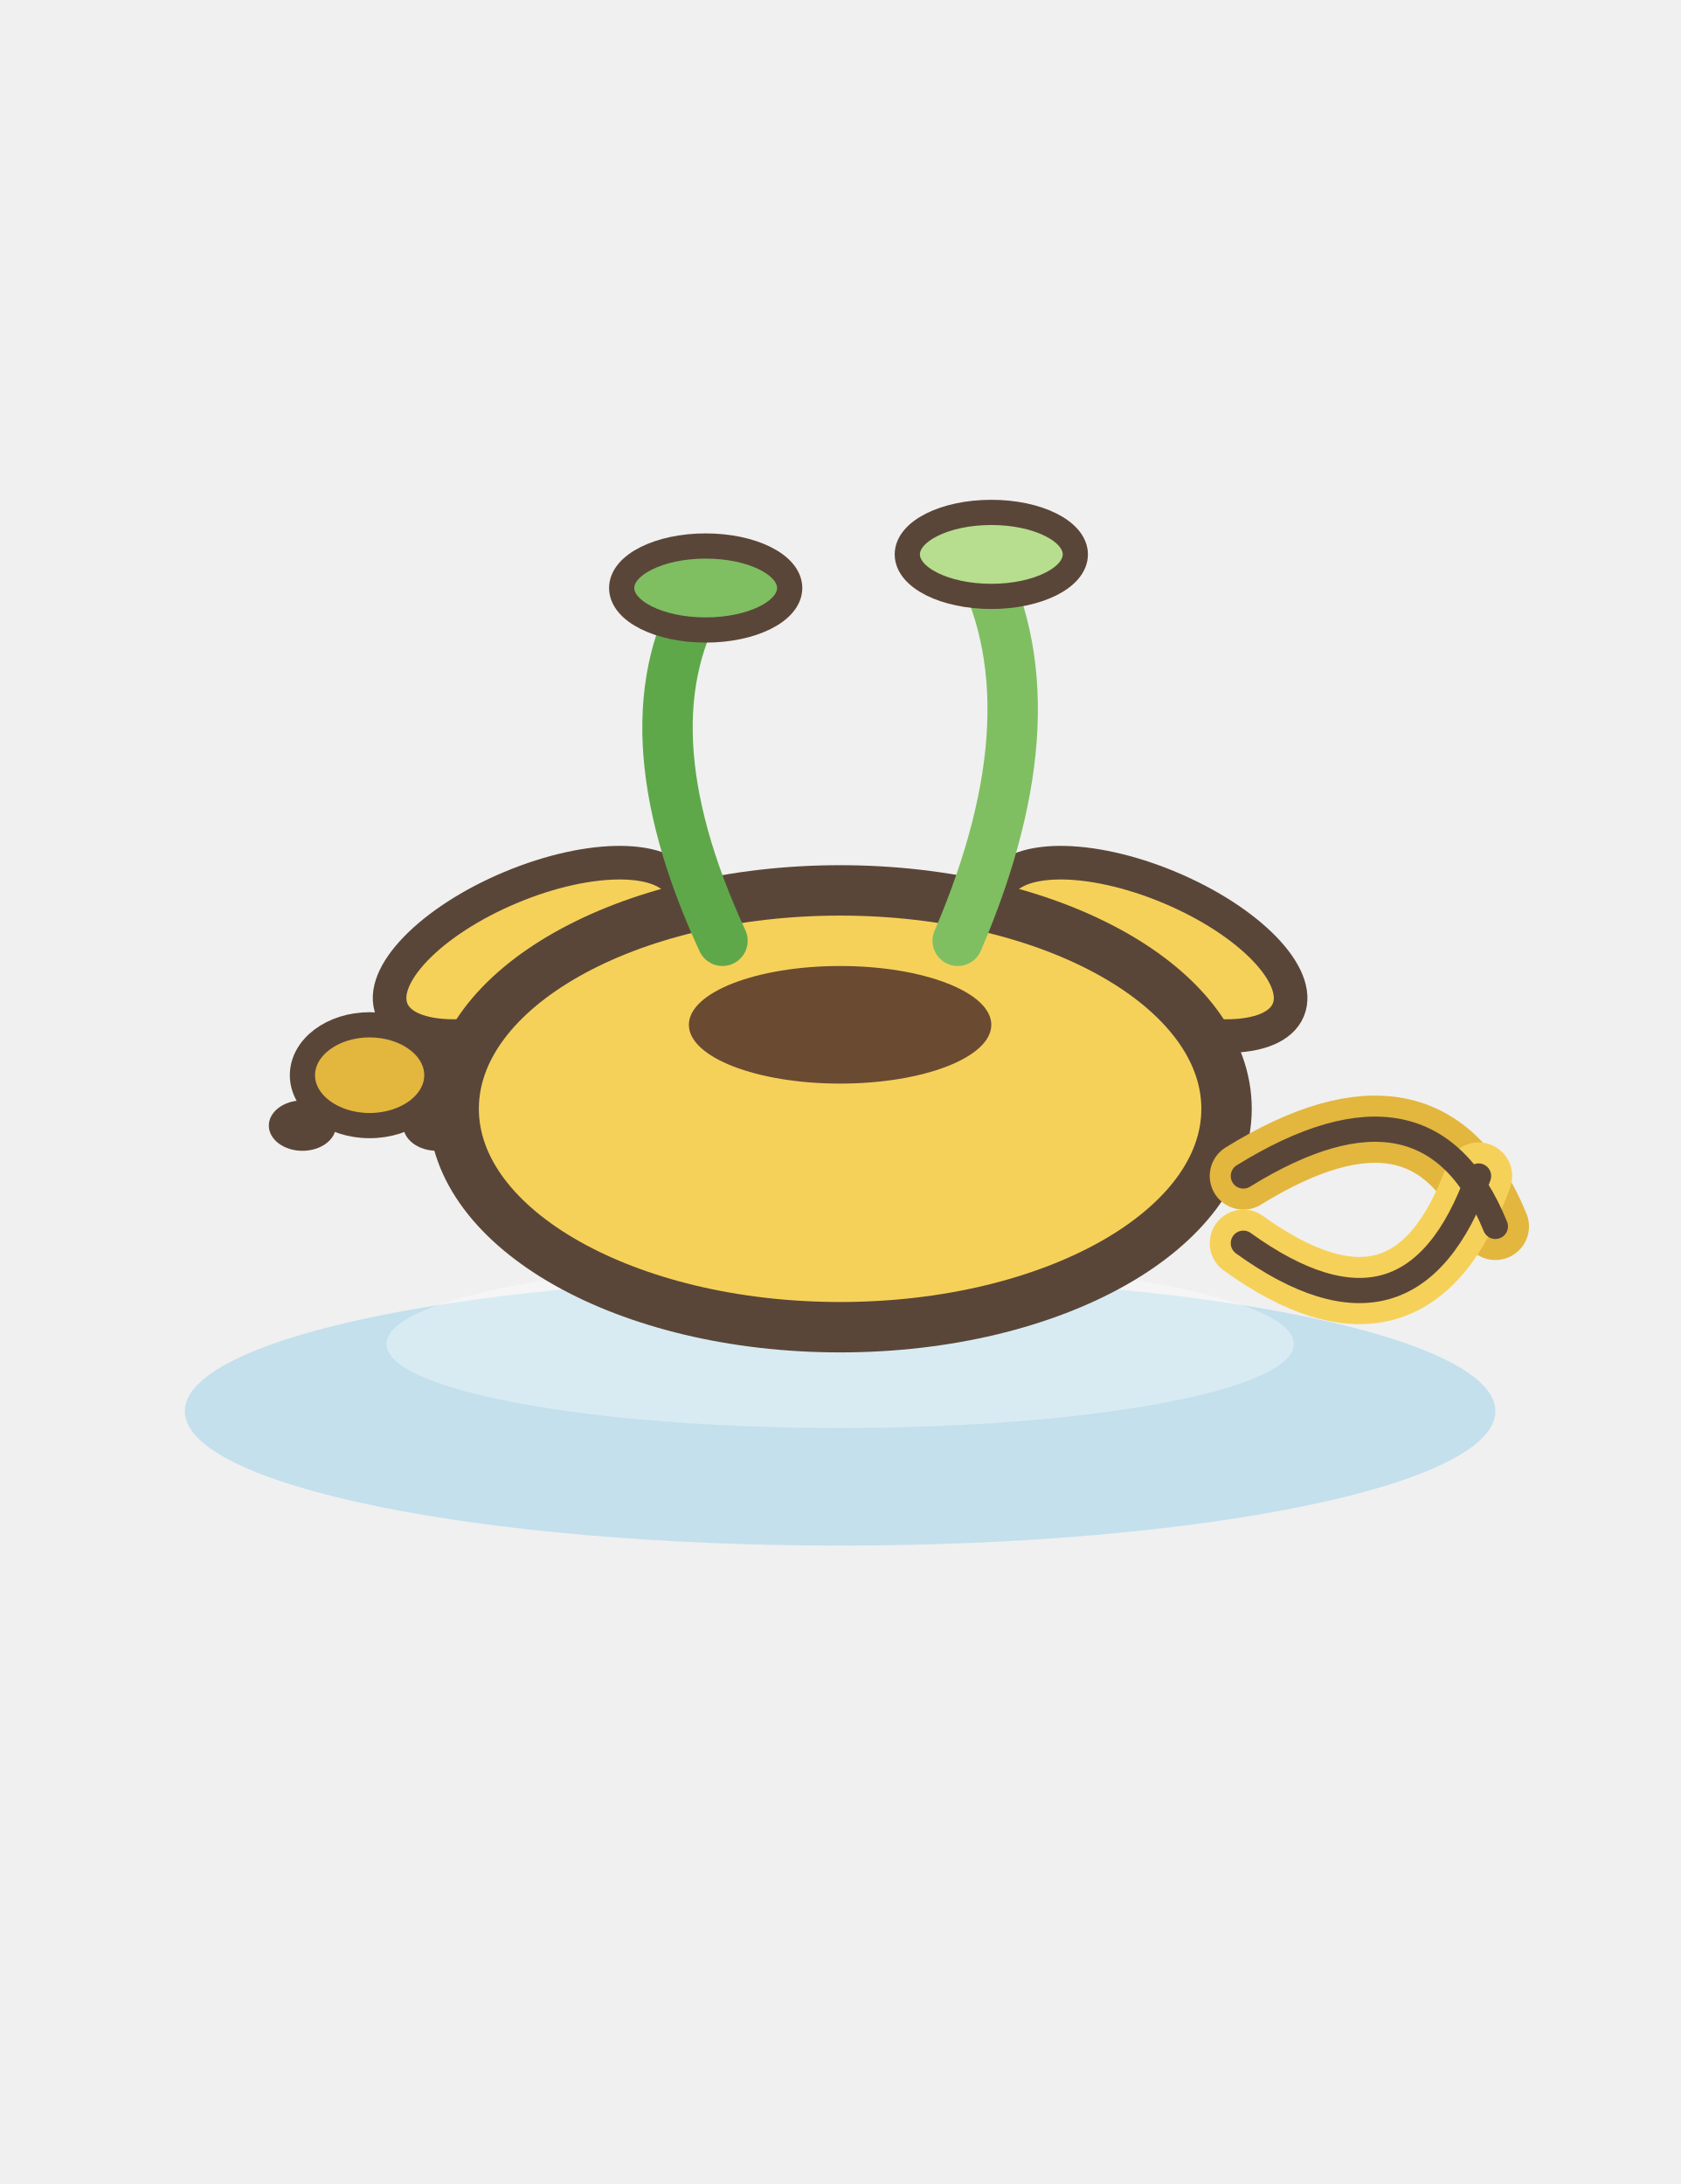
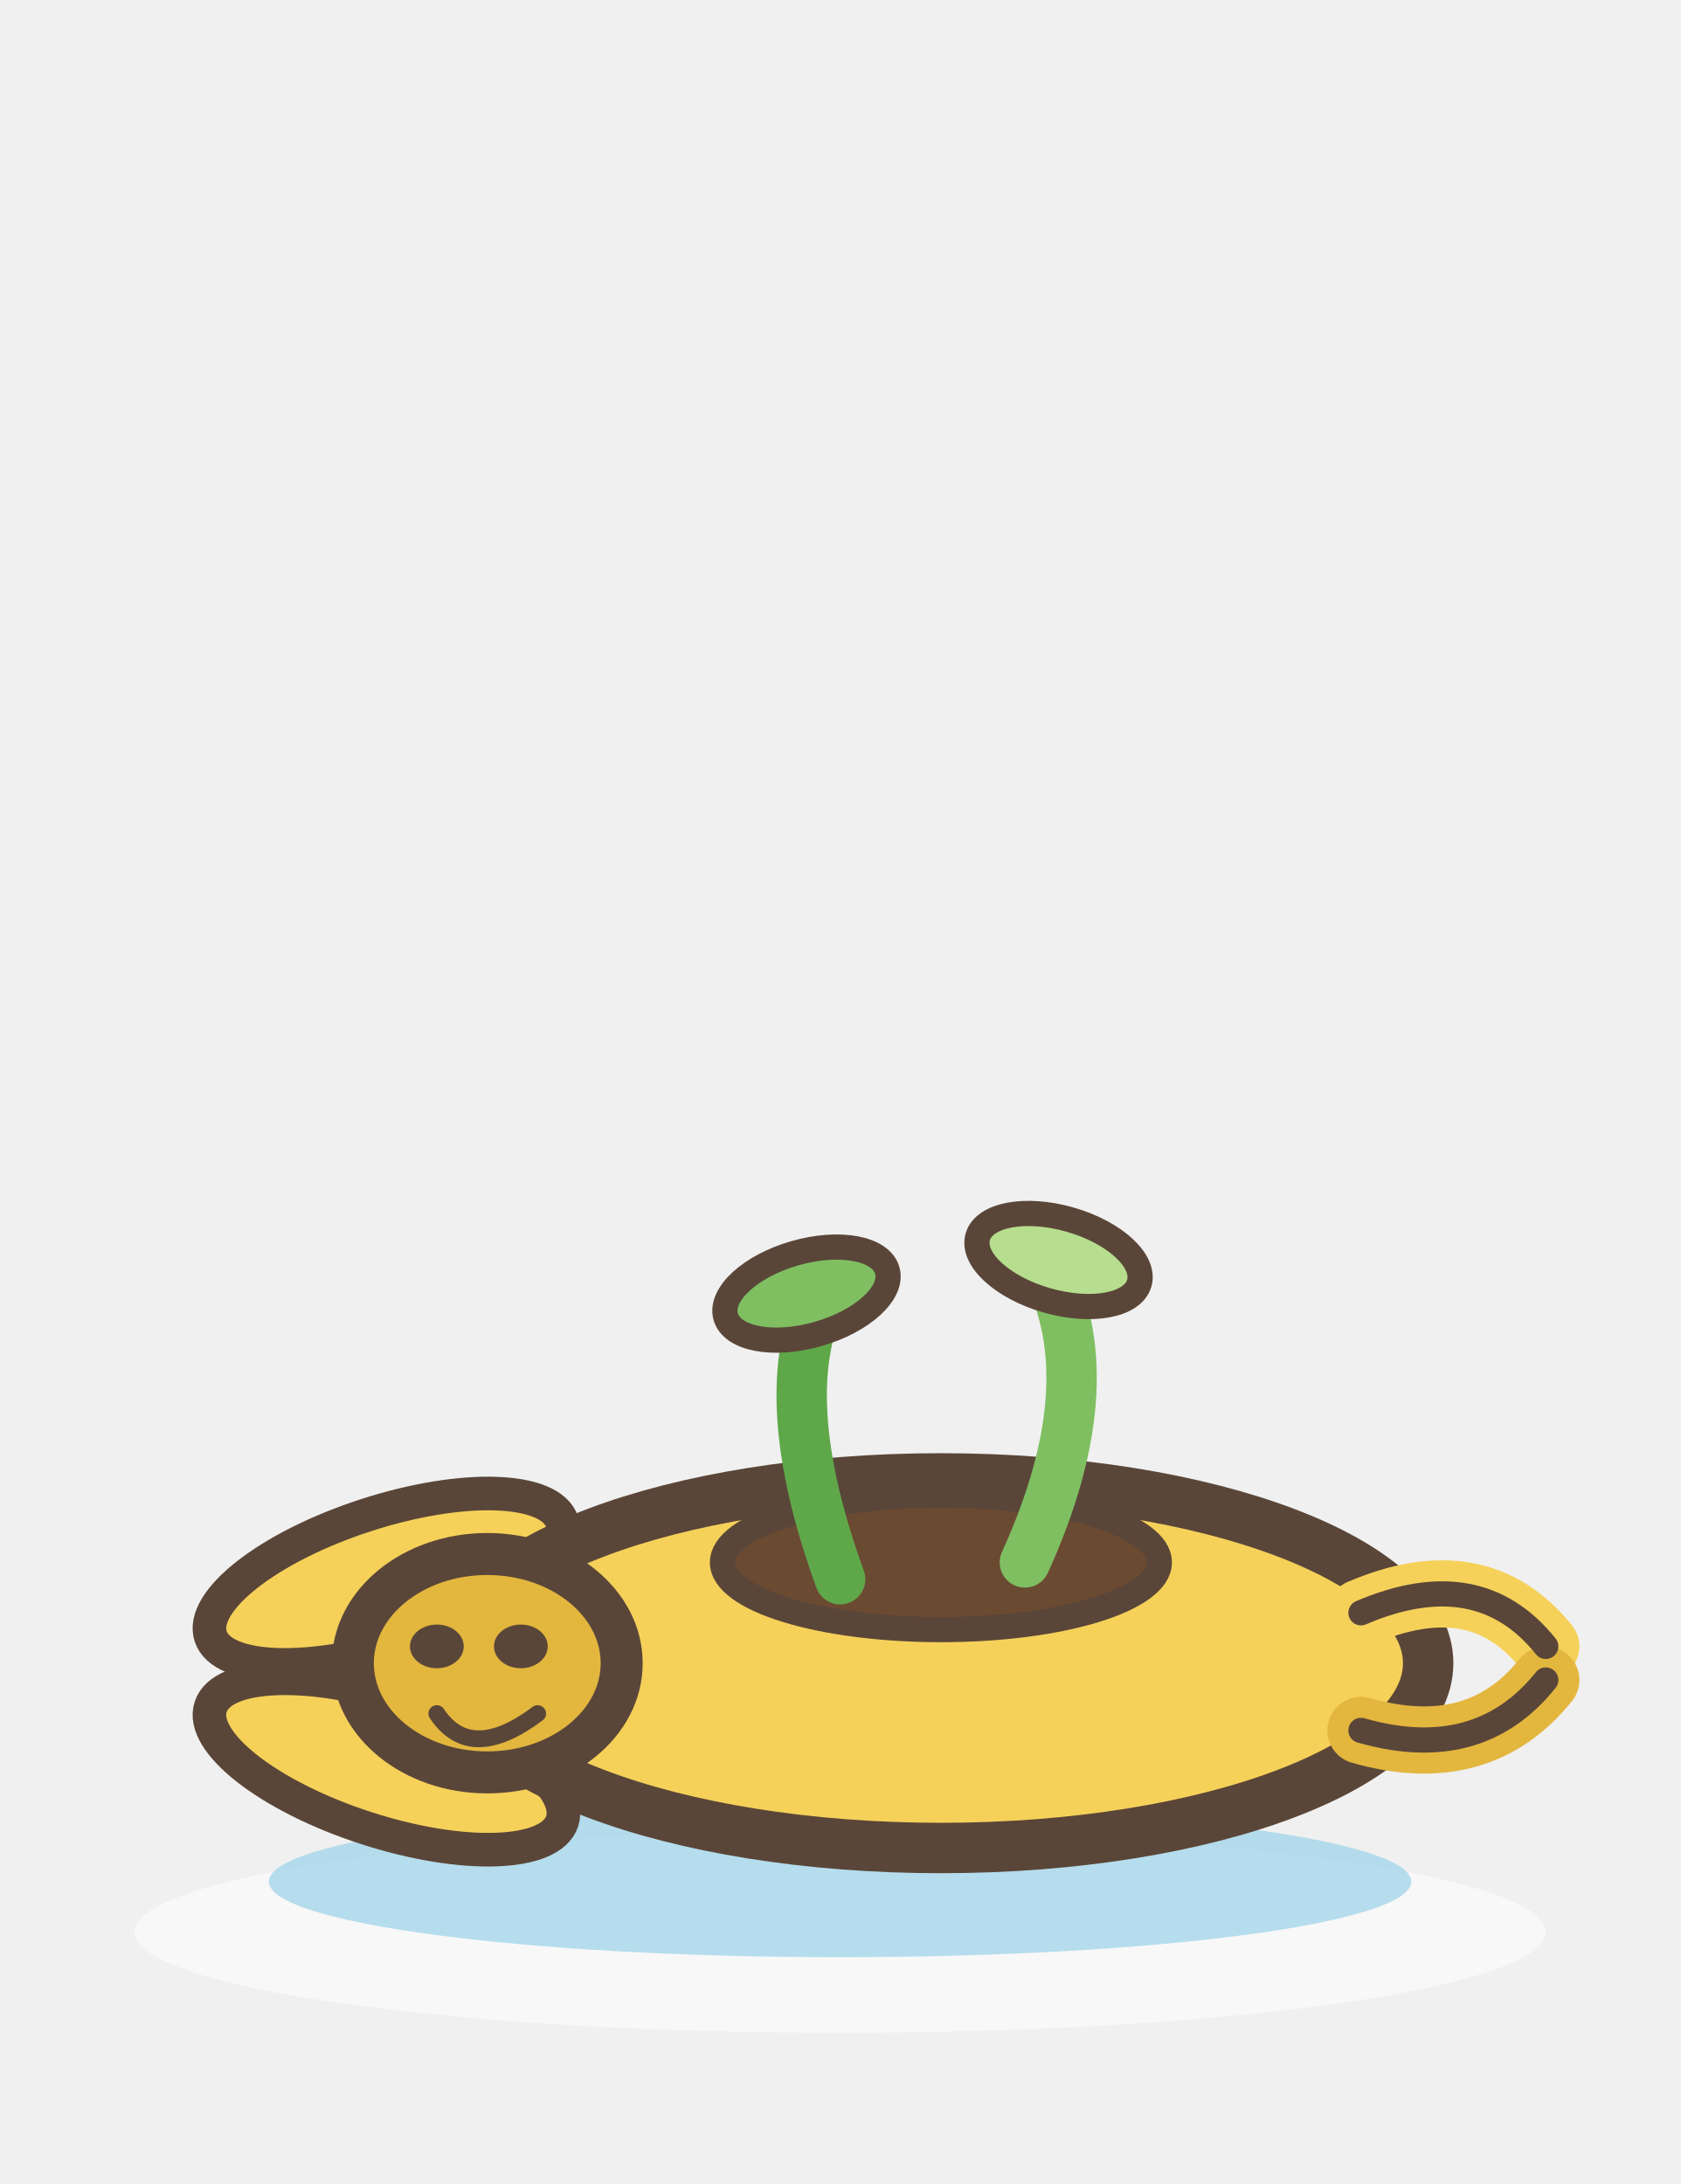
<svg xmlns="http://www.w3.org/2000/svg" width="200" height="260" viewBox="0 0 200 260" fill="none">
-   <ellipse cx="100" cy="168" rx="78" ry="16" fill="#9fd4ea" opacity="0.55" />
-   <ellipse cx="100" cy="160" rx="54" ry="10" fill="#ffffff" opacity="0.35" />
-   <ellipse cx="64.9" cy="118" rx="18.7" ry="8" fill="#f6d15a" stroke="#5a4638" stroke-width="4" transform="rotate(-22.7 52 118)" />
-   <ellipse cx="135.1" cy="118" rx="18.7" ry="8" fill="#f6d15a" stroke="#5a4638" stroke-width="4" transform="rotate(22.7 148 118)" />
-   <ellipse cx="100" cy="132" rx="46" ry="26" fill="#f6d15a" stroke="#5a4638" stroke-width="6" />
-   <ellipse cx="100" cy="122" rx="18" ry="7" fill="#6b4a32" />
-   <path d="M86 112 Q74 86 84 70" stroke="#5fa84a" stroke-width="6" stroke-linecap="round" />
-   <path d="M114 112 Q126 84 116 66" stroke="#7fbf62" stroke-width="6" stroke-linecap="round" />
-   <ellipse cx="84" cy="70" rx="10" ry="5" fill="#7fbf62" stroke="#5a4638" stroke-width="3" />
-   <ellipse cx="118" cy="66" rx="10" ry="5" fill="#b6de8e" stroke="#5a4638" stroke-width="3" />
-   <ellipse cx="44" cy="128" rx="8" ry="6" fill="#e3b63e" stroke="#5a4638" stroke-width="3" />
-   <ellipse cx="36" cy="134" rx="4" ry="3" fill="#5a4638" />
-   <ellipse cx="52" cy="134" rx="4" ry="3" fill="#5a4638" />
-   <path d="M148 140 Q170 126.4 178 146" stroke="#e3b63e" stroke-width="8" stroke-linecap="round" />
-   <path d="M148 148 Q168 162.4 176 140" stroke="#f6d15a" stroke-width="8" stroke-linecap="round" />
-   <path d="M148 140 Q170 126.4 178 146" fill="none" stroke="#5a4638" stroke-width="3" stroke-linecap="round" />
-   <path d="M148 148 Q168 162.4 176 140" fill="none" stroke="#5a4638" stroke-width="3" stroke-linecap="round" />
+   <ellipse cx="100" cy="230" rx="84" ry="12" fill="#ffffff" opacity="0.5" />
+   <ellipse cx="100" cy="224" rx="68" ry="9" fill="#9fd4ea" opacity="0.75" />
+   <ellipse cx="46" cy="188" rx="22" ry="8" fill="#f6d15a" stroke="#5a4638" stroke-width="4" transform="rotate(-18 46 188)" />
+   <ellipse cx="46" cy="210" rx="22" ry="8" fill="#f6d15a" stroke="#5a4638" stroke-width="4" transform="rotate(18 46 210)" />
+   <ellipse cx="112" cy="198" rx="58" ry="22" fill="#f6d15a" stroke="#5a4638" stroke-width="6" />
+   <ellipse cx="112" cy="186" rx="26" ry="8" fill="#6b4a32" stroke="#5a4638" stroke-width="3" />
+   <path d="M100 188 Q92 166 98 154" stroke="#5fa84a" stroke-width="6" stroke-linecap="round" />
+   <path d="M122 186 Q132 164 124 150" stroke="#7fbf62" stroke-width="6" stroke-linecap="round" />
+   <ellipse cx="96" cy="154" rx="10" ry="5" fill="#7fbf62" stroke="#5a4638" stroke-width="3" transform="rotate(-16 96 154)" />
+   <ellipse cx="126" cy="150" rx="10" ry="5" fill="#b6de8e" stroke="#5a4638" stroke-width="3" transform="rotate(16 126 150)" />
+   <ellipse cx="58" cy="198" rx="16" ry="13" fill="#e3b63e" stroke="#5a4638" stroke-width="5" />
+   <ellipse cx="52" cy="196" rx="3.2" ry="2.6" fill="#5a4638" />
+   <ellipse cx="62" cy="196" rx="3.2" ry="2.6" fill="#5a4638" />
+   <path d="M52 204 Q56 210 64 204" stroke="#5a4638" stroke-width="2" stroke-linecap="round" />
+   <path d="M162 192 Q176 186 184 196" stroke="#f6d15a" stroke-width="8" stroke-linecap="round" />
+   <path d="M162 206 Q176 210 184 200" stroke="#e3b63e" stroke-width="8" stroke-linecap="round" />
+   <path d="M162 192 Q176 186 184 196" fill="none" stroke="#5a4638" stroke-width="3" stroke-linecap="round" />
+   <path d="M162 206 Q176 210 184 200" fill="none" stroke="#5a4638" stroke-width="3" stroke-linecap="round" />
</svg>
